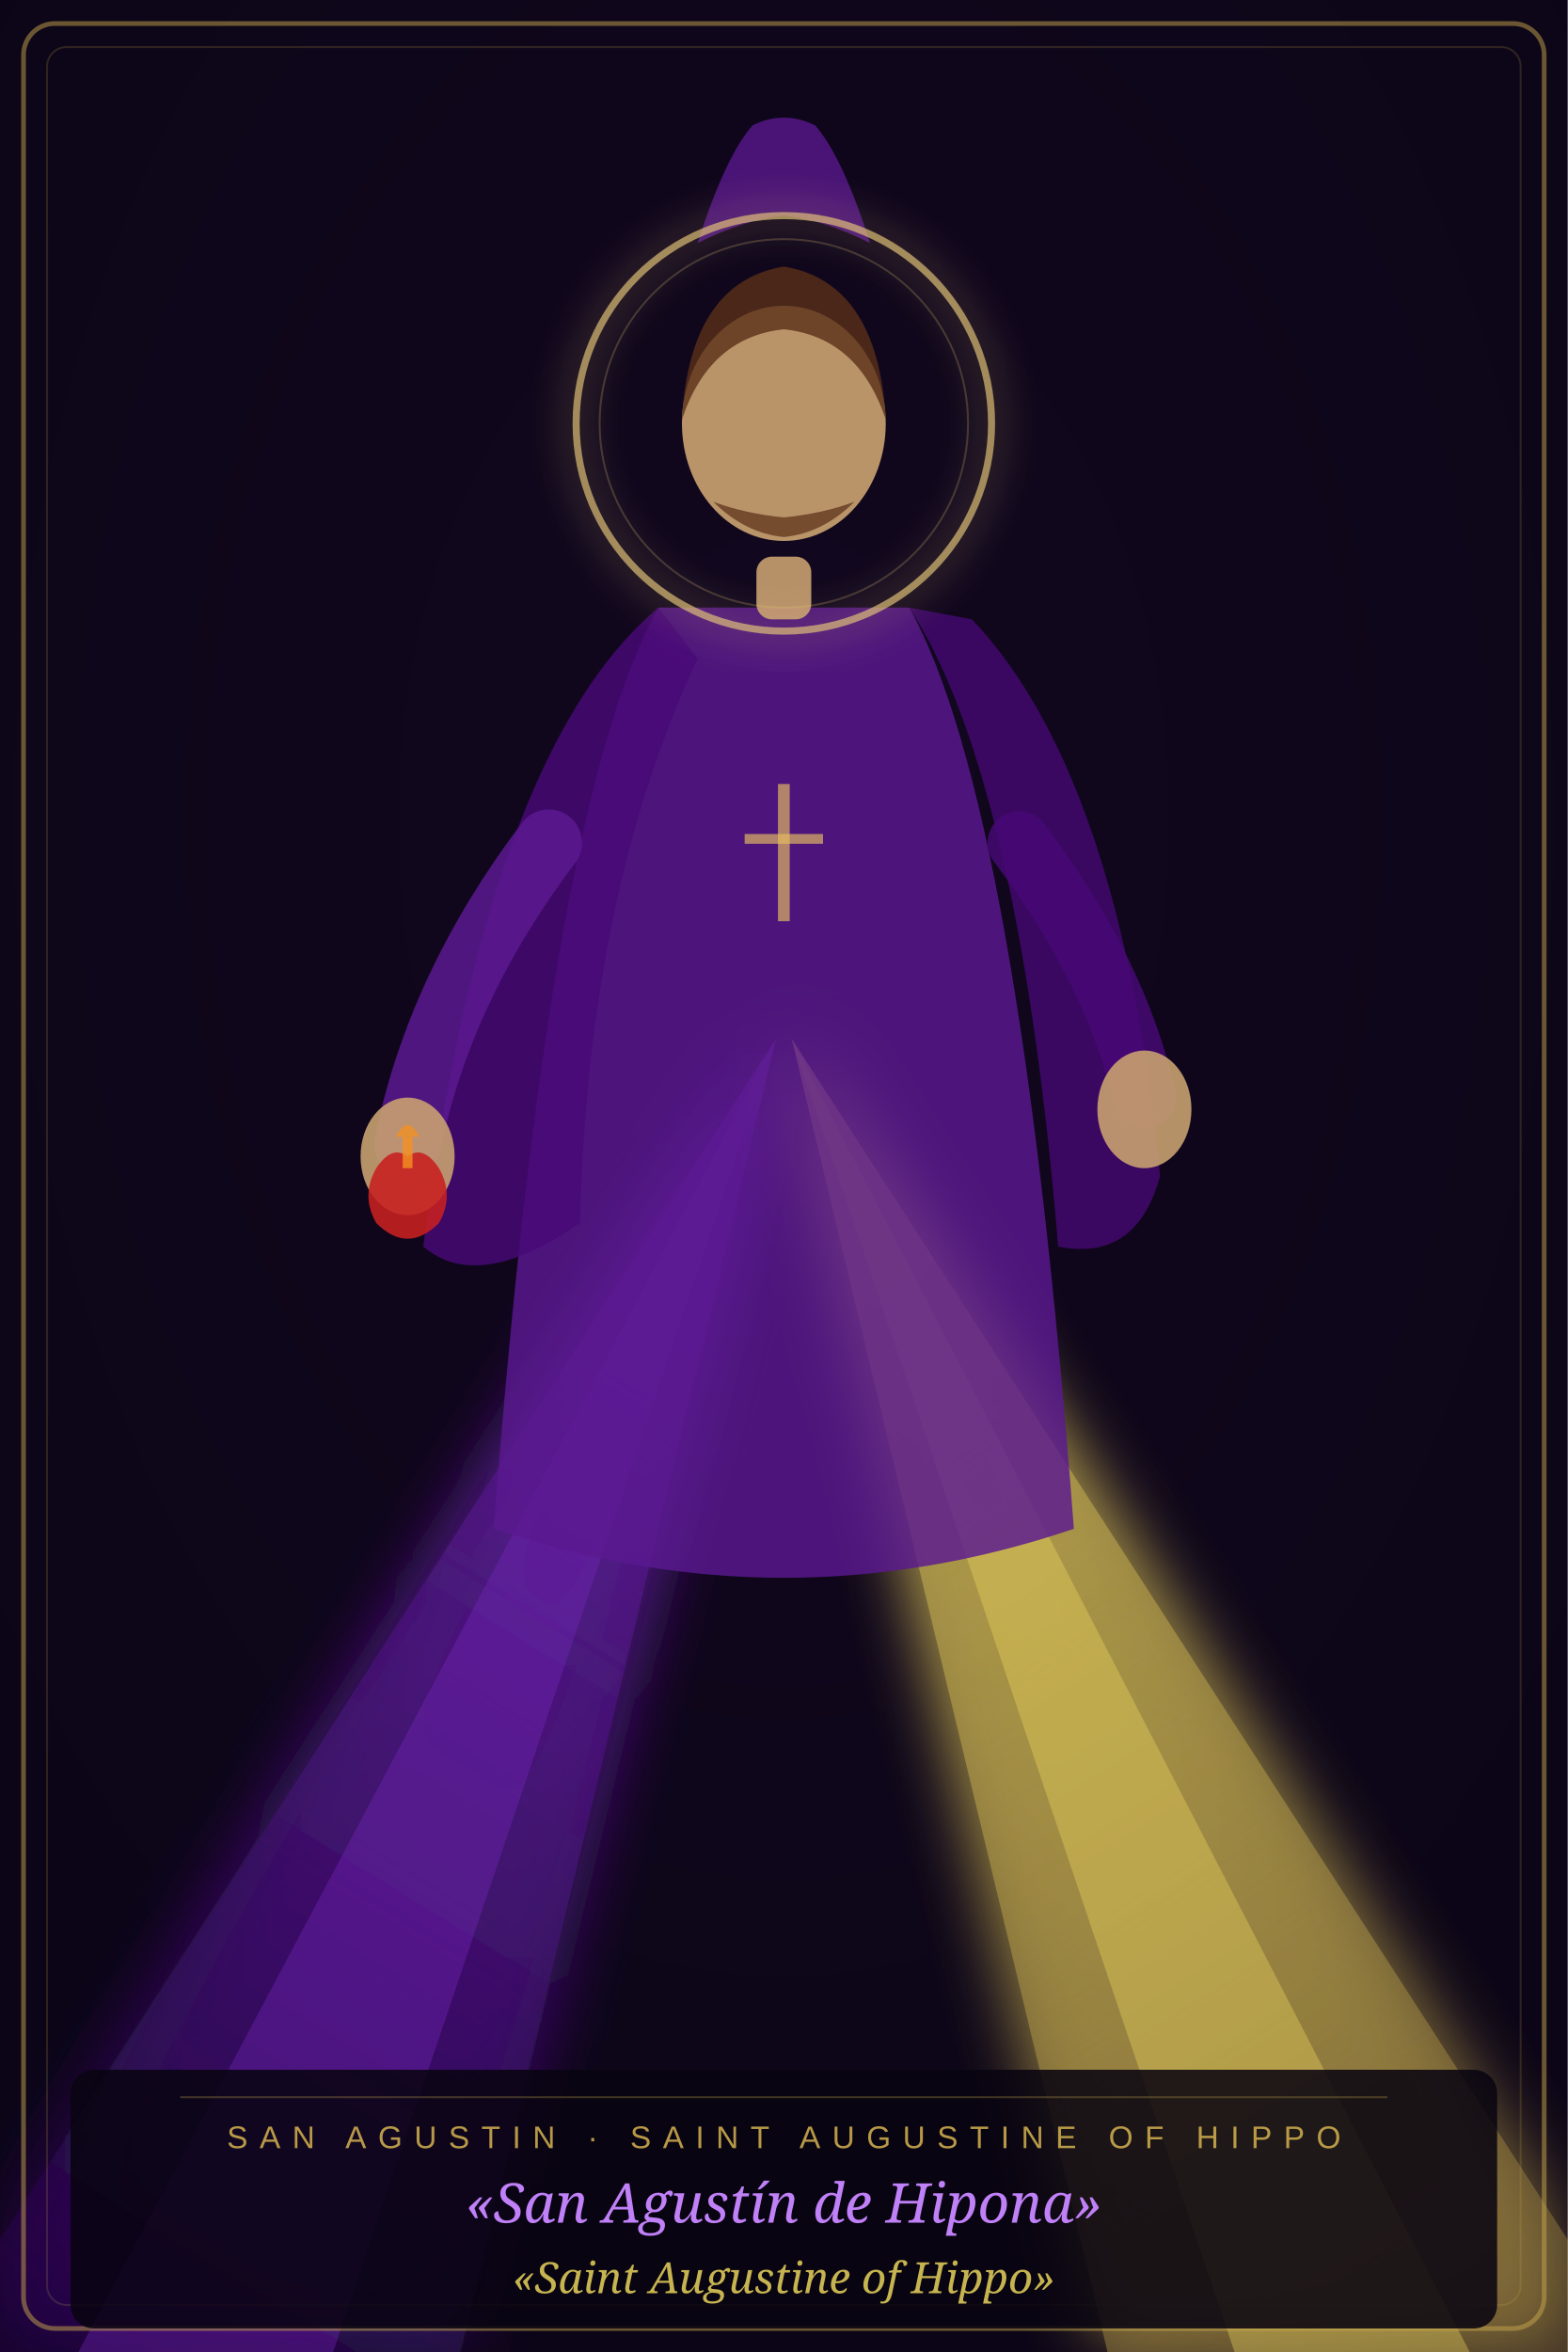
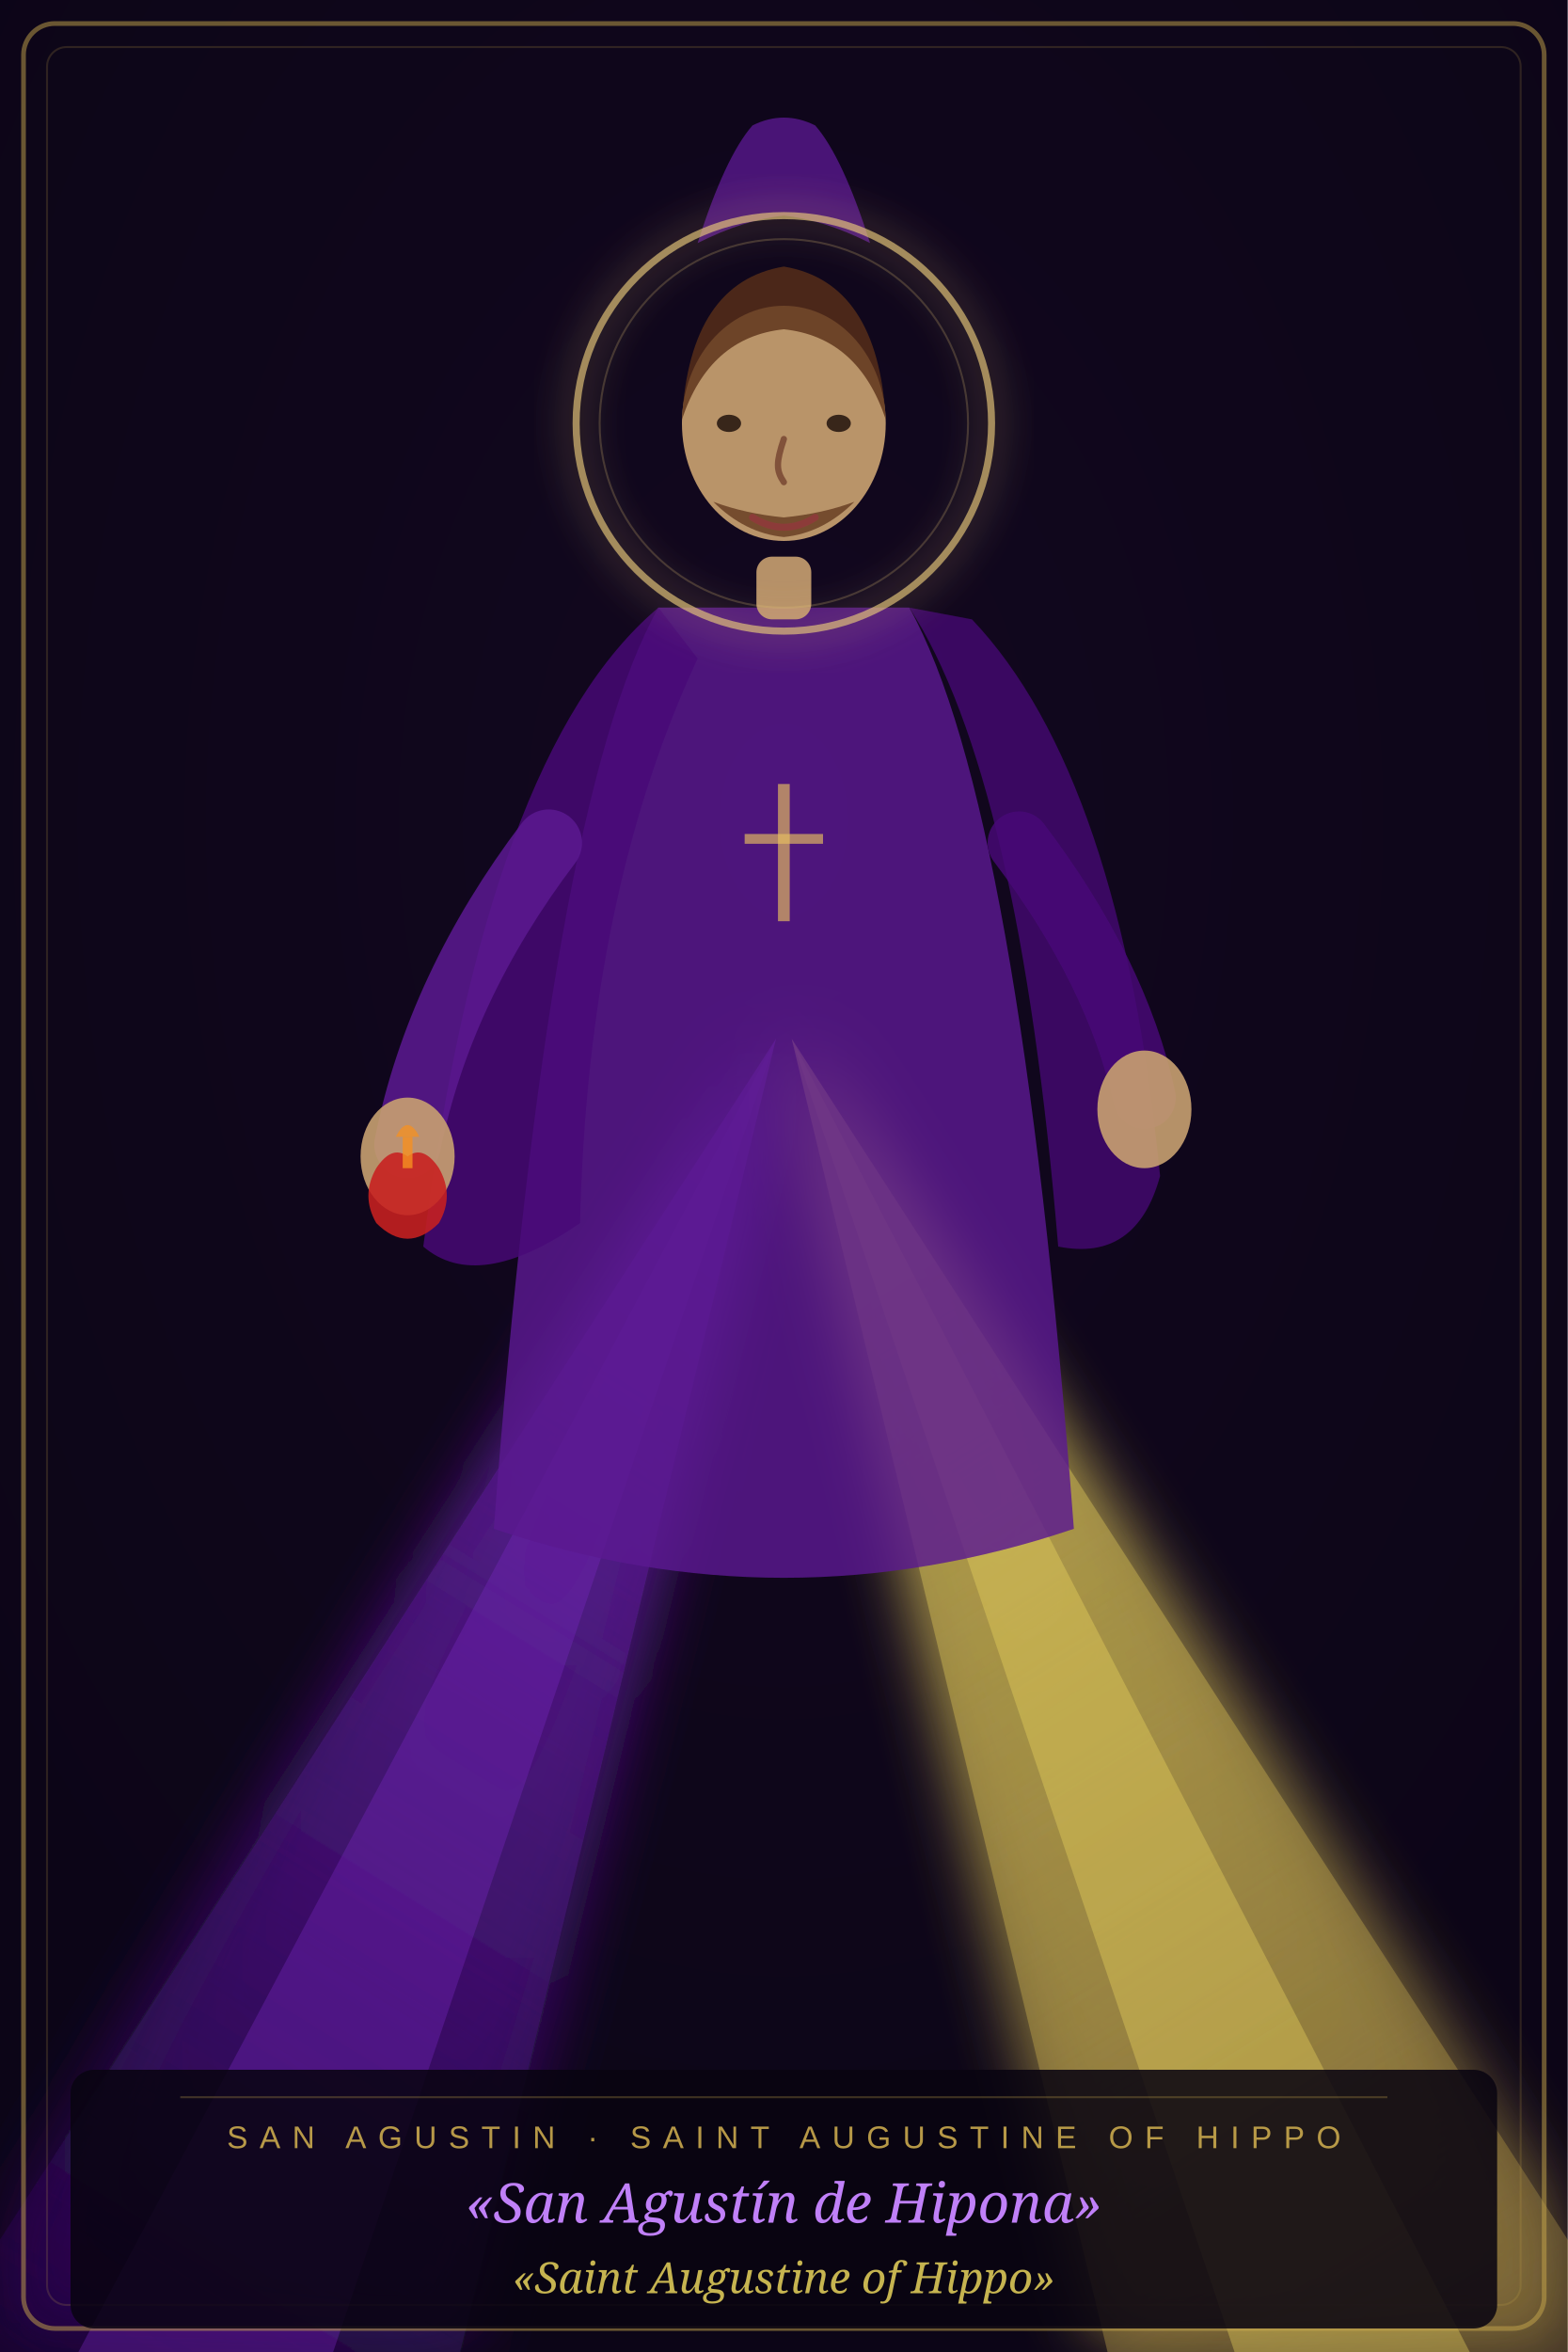
<svg xmlns="http://www.w3.org/2000/svg" viewBox="0 0 400 600">
  <defs>
    <radialGradient id="sau-bg" cx="50%" cy="35%" r="65%">
      <stop offset="0%" stop-color="#0e0818" />
      <stop offset="100%" stop-color="#080410" />
    </radialGradient>
    <linearGradient id="sau-r1" x1="50%" y1="0%" x2="10%" y2="100%">
      <stop offset="0%" stop-color="#7828c0" stop-opacity="1" />
      <stop offset="100%" stop-color="#300c60" stop-opacity="0.4" />
    </linearGradient>
    <linearGradient id="sau-r2" x1="50%" y1="0%" x2="90%" y2="100%">
      <stop offset="0%" stop-color="#f5e060" stop-opacity="1" />
      <stop offset="100%" stop-color="#c9a84c" stop-opacity="0.4" />
    </linearGradient>
    <filter id="sau-gl">
      <feGaussianBlur stdDeviation="9" result="b" />
      <feMerge>
        <feMergeNode in="b" />
        <feMergeNode in="b" />
        <feMergeNode in="SourceGraphic" />
      </feMerge>
    </filter>
    <filter id="sau-g2">
      <feGaussianBlur stdDeviation="5" result="b" />
      <feMerge>
        <feMergeNode in="b" />
        <feMergeNode in="SourceGraphic" />
      </feMerge>
    </filter>
  </defs>
  <rect width="400" height="600" fill="url(#sau-bg)" />
  <rect width="400" height="600" fill="#380c60" opacity="0.10" />
  <polygon points="198,265 -25,610 115,610" fill="url(#sau-r1)" filter="url(#sau-gl)" opacity="0.72" />
  <polygon points="198,265 20,600  85,600" fill="#7828c0" opacity="0.36" />
  <polygon points="202,265 425,610 285,610" fill="url(#sau-r2)" filter="url(#sau-gl)" opacity="0.70" />
  <polygon points="202,265 375,600 315,600" fill="#f5e060" opacity="0.34" />
  <path d="M168,155 Q140,205 126,390 Q200,415 274,390 Q260,205 232,155 Z" fill="#5a1890" opacity="0.82" />
  <path d="M168,155 Q124,192 108,318 Q122,330 148,312 Q150,228 178,168 Z" fill="#480878" opacity="0.82" />
  <path d="M232,155 Q260,198 270,318 Q290,322 296,300 Q286,198 248,158 Z" fill="#480878" opacity="0.75" />
  <path d="M260,215 Q285,248 292,280" stroke="#480878" stroke-width="16" fill="none" stroke-linecap="round" opacity="0.82" />
  <path d="M140,215 Q112,252 104,292" stroke="#5a1890" stroke-width="17" fill="none" stroke-linecap="round" opacity="0.86" />
  <ellipse cx="104" cy="295" rx="12" ry="15" fill="#c8a070" opacity="0.9" />
  <ellipse cx="292" cy="283" rx="12" ry="15" fill="#c8a070" opacity="0.9" />
  <path d="M96,312 Q92,305 96,298 Q100,292 104,295 Q108,292 112,298 Q116,305 112,312 Q104,320 96,312 Z" fill="#c82020" opacity="0.88" />
  <line x1="104" y1="298" x2="104" y2="290" stroke="#f59020" stroke-width="2.5" opacity="0.80" />
  <path d="M101,290 Q104,284 107,290" fill="#f59020" opacity="0.75" />
  <path d="M178,62 Q185,40 192,32 Q200,28 208,32 Q215,40 222,62 Q210,56 200,55 Q190,56 178,62 Z" fill="#5a1890" opacity="0.78" />
  <line x1="200" y1="200" x2="200" y2="235" stroke="#e8c060" stroke-width="3" opacity="0.65" />
  <line x1="190" y1="214" x2="210" y2="214" stroke="#e8c060" stroke-width="2.5" opacity="0.65" />
  <rect x="193" y="142" width="14" height="16" rx="4" fill="#c8a070" opacity="0.9" />
  <ellipse cx="200" cy="108" rx="26" ry="30" fill="#c8a070" opacity="0.92" />
  <path d="M174,107 Q176,72 200,68 Q224,72 226,107 Q219,86 200,84 Q181,86 174,107 Z" fill="#5a3018" opacity="0.80" />
  <path d="M182,128 Q190,136 200,137 Q210,136 218,128 Q210,131 200,132 Q190,131 182,128 Z" fill="#5a3018" opacity="0.72" />
  <circle cx="200" cy="108" r="53" fill="none" stroke="#e8c97a" stroke-width="1.8" stroke-opacity="0.65" filter="url(#sau-g2)" />
  <circle cx="200" cy="108" r="47" fill="none" stroke="#e8c97a" stroke-width="0.5" stroke-opacity="0.22" />
  <rect x="6" y="6" width="388" height="588" rx="8" fill="none" stroke="#c9a84c" stroke-width="1.2" stroke-opacity="0.5" />
  <rect x="12" y="12" width="376" height="576" rx="5" fill="none" stroke="#c9a84c" stroke-width="0.5" stroke-opacity="0.18" />
  <rect x="18" y="528" width="364" height="66" rx="6" fill="#080410" opacity="0.86" />
  <line x1="46" y1="535" x2="354" y2="535" stroke="#c9a84c" stroke-width="0.5" stroke-opacity="0.28" />
  <text x="200" y="548" text-anchor="middle" font-family="Arial,sans-serif" font-size="8" fill="#c9a84c" letter-spacing="3" opacity="0.9">SAN AGUSTIN  ·  SAINT AUGUSTINE OF HIPPO</text>
  <text x="200" y="567" text-anchor="middle" font-family="Georgia,serif" font-size="14" fill="#c080f8" font-style="italic">«San Agustín de Hipona»</text>
  <text x="200" y="585" text-anchor="middle" font-family="Georgia,serif" font-size="11" fill="#f5e060" font-style="italic" opacity="0.8">«Saint Augustine of Hippo»</text>
+   <g id="tup-face-features" opacity="0.9">
+     <ellipse id="tup-eye-left" cx="186" cy="108" rx="3.1" ry="2.2" fill="#2a1a12" />
+     <ellipse id="tup-eye-right" cx="214" cy="108" rx="3.1" ry="2.2" fill="#2a1a12" />
+     <path id="tup-nose" d="M200 112 C198 118, 198 120, 200 123" stroke="#7b4a35" stroke-width="1.6" fill="none" stroke-linecap="round" />
+     <path id="tup-mouth" d="M192 132 Q200 137 208 132" stroke="#8f3a3a" stroke-width="1.8" fill="none" stroke-linecap="round" />
+   </g>
</svg>
